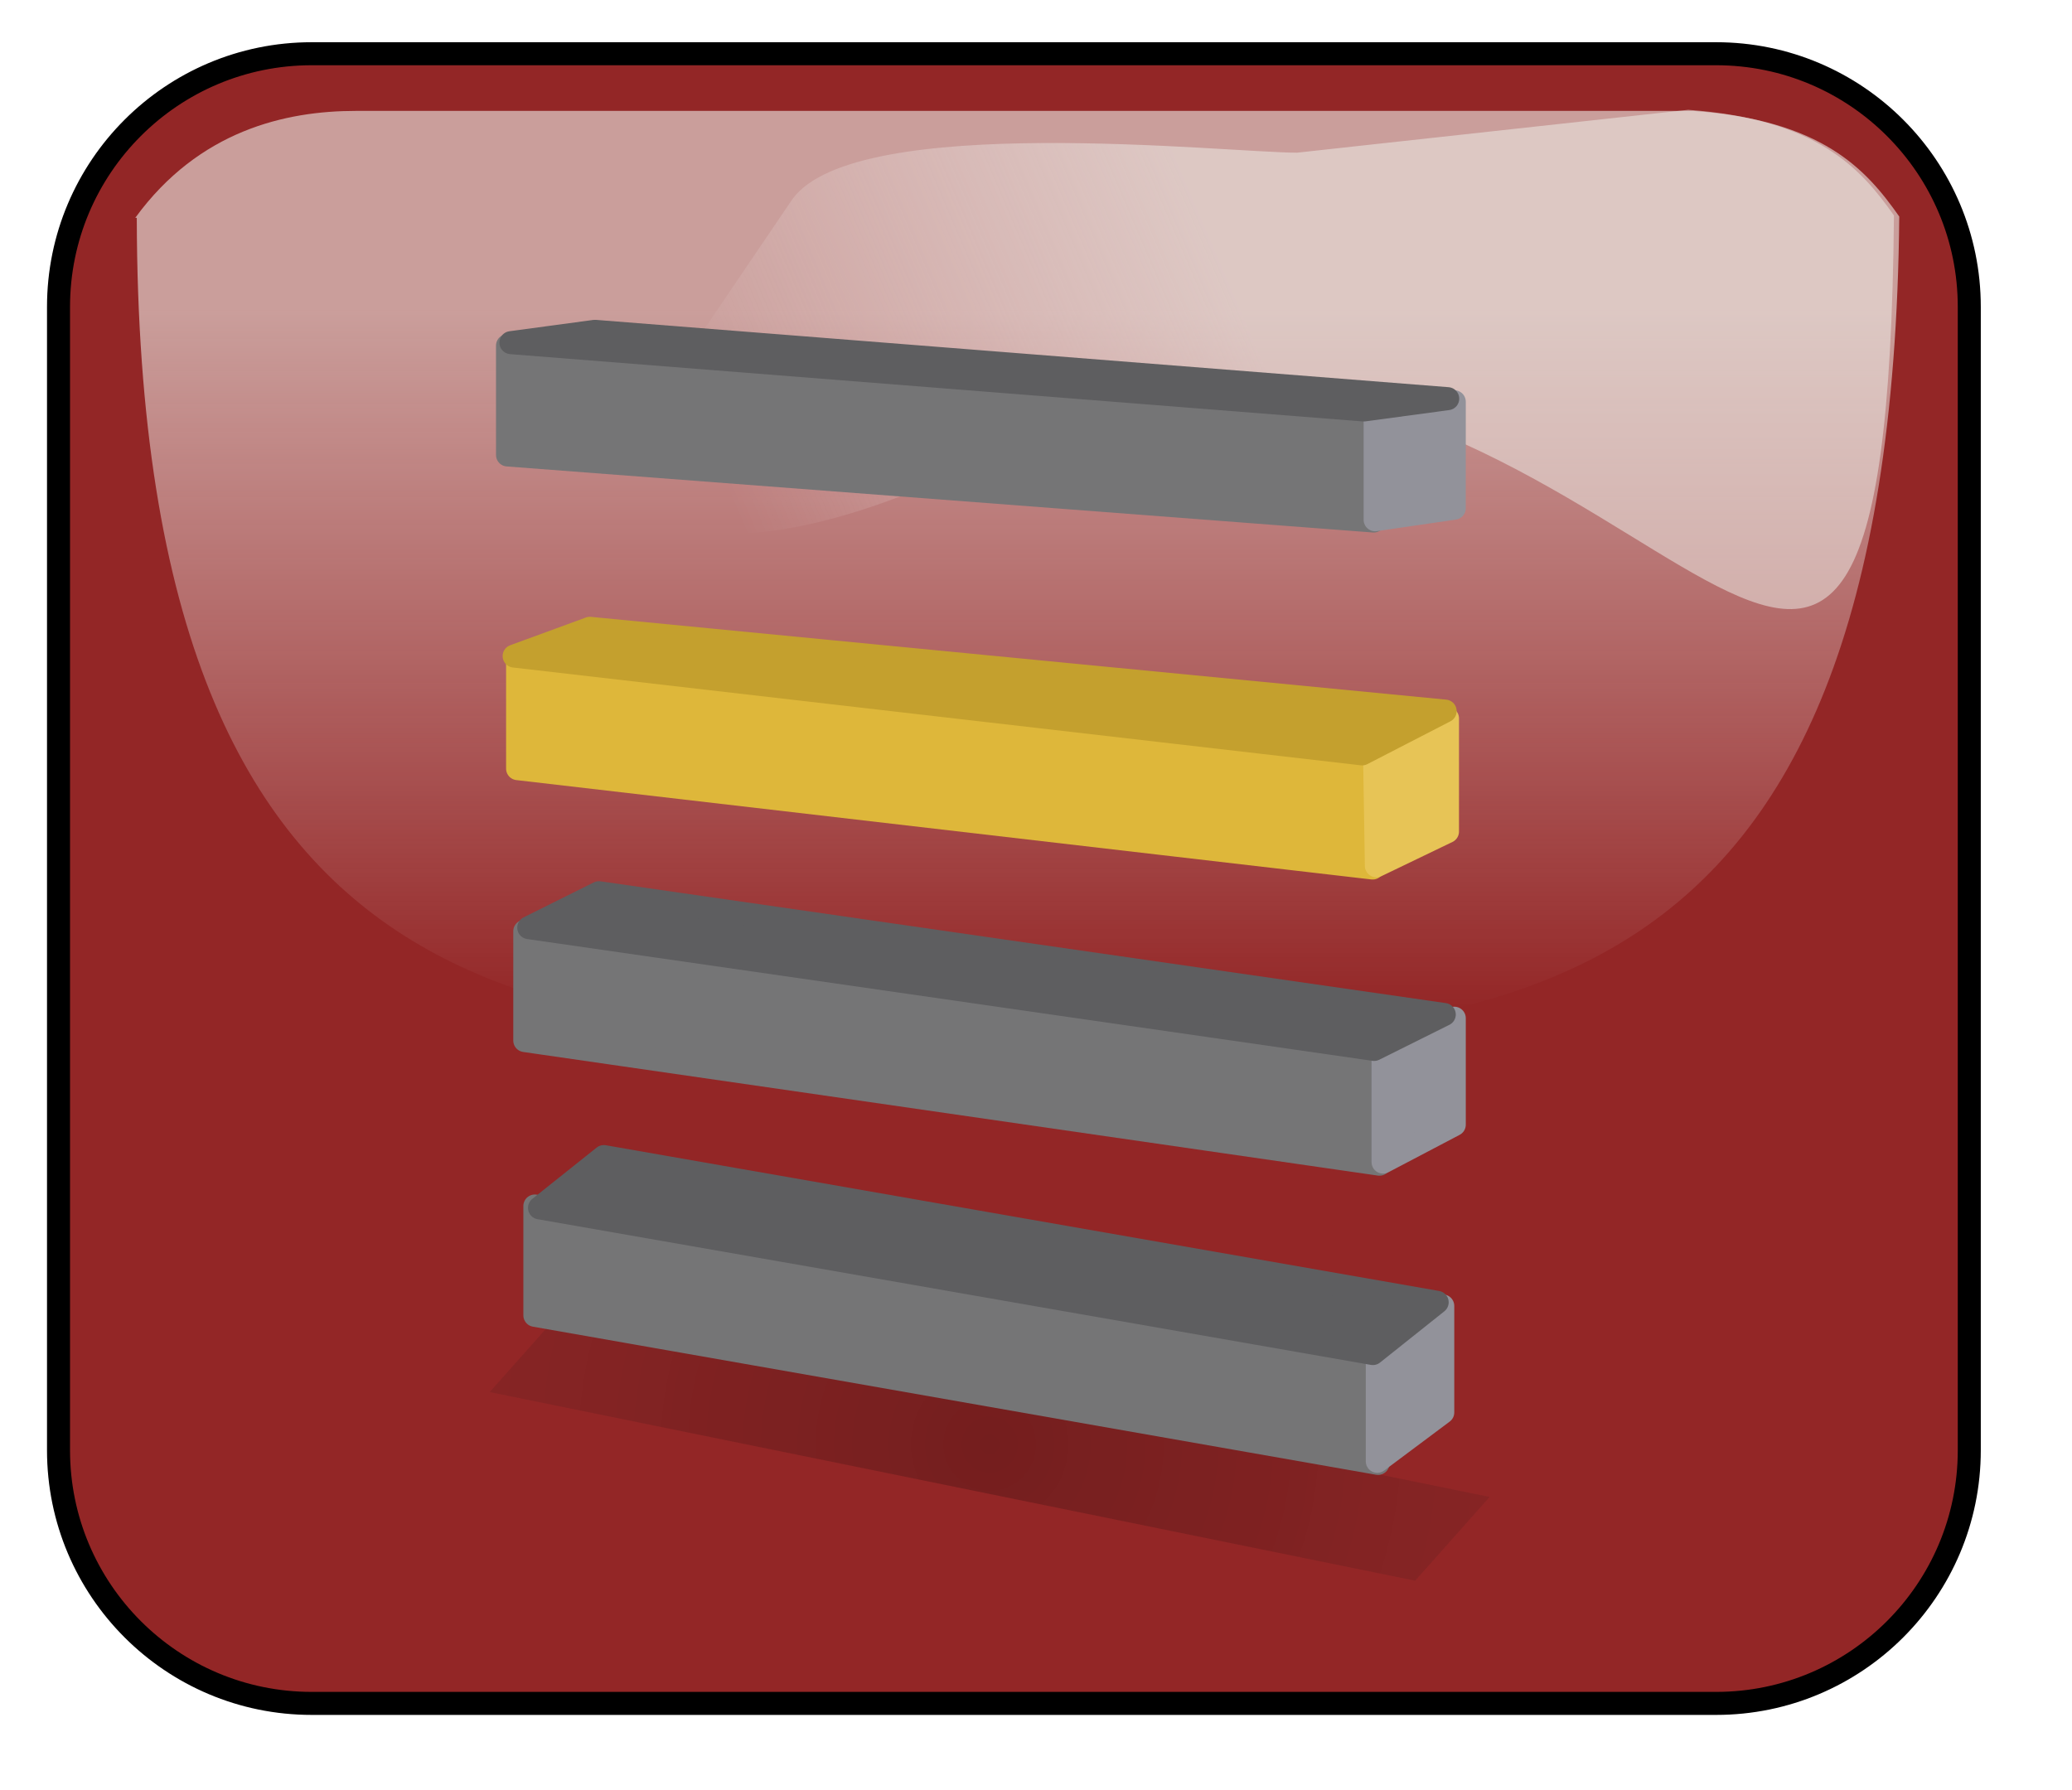
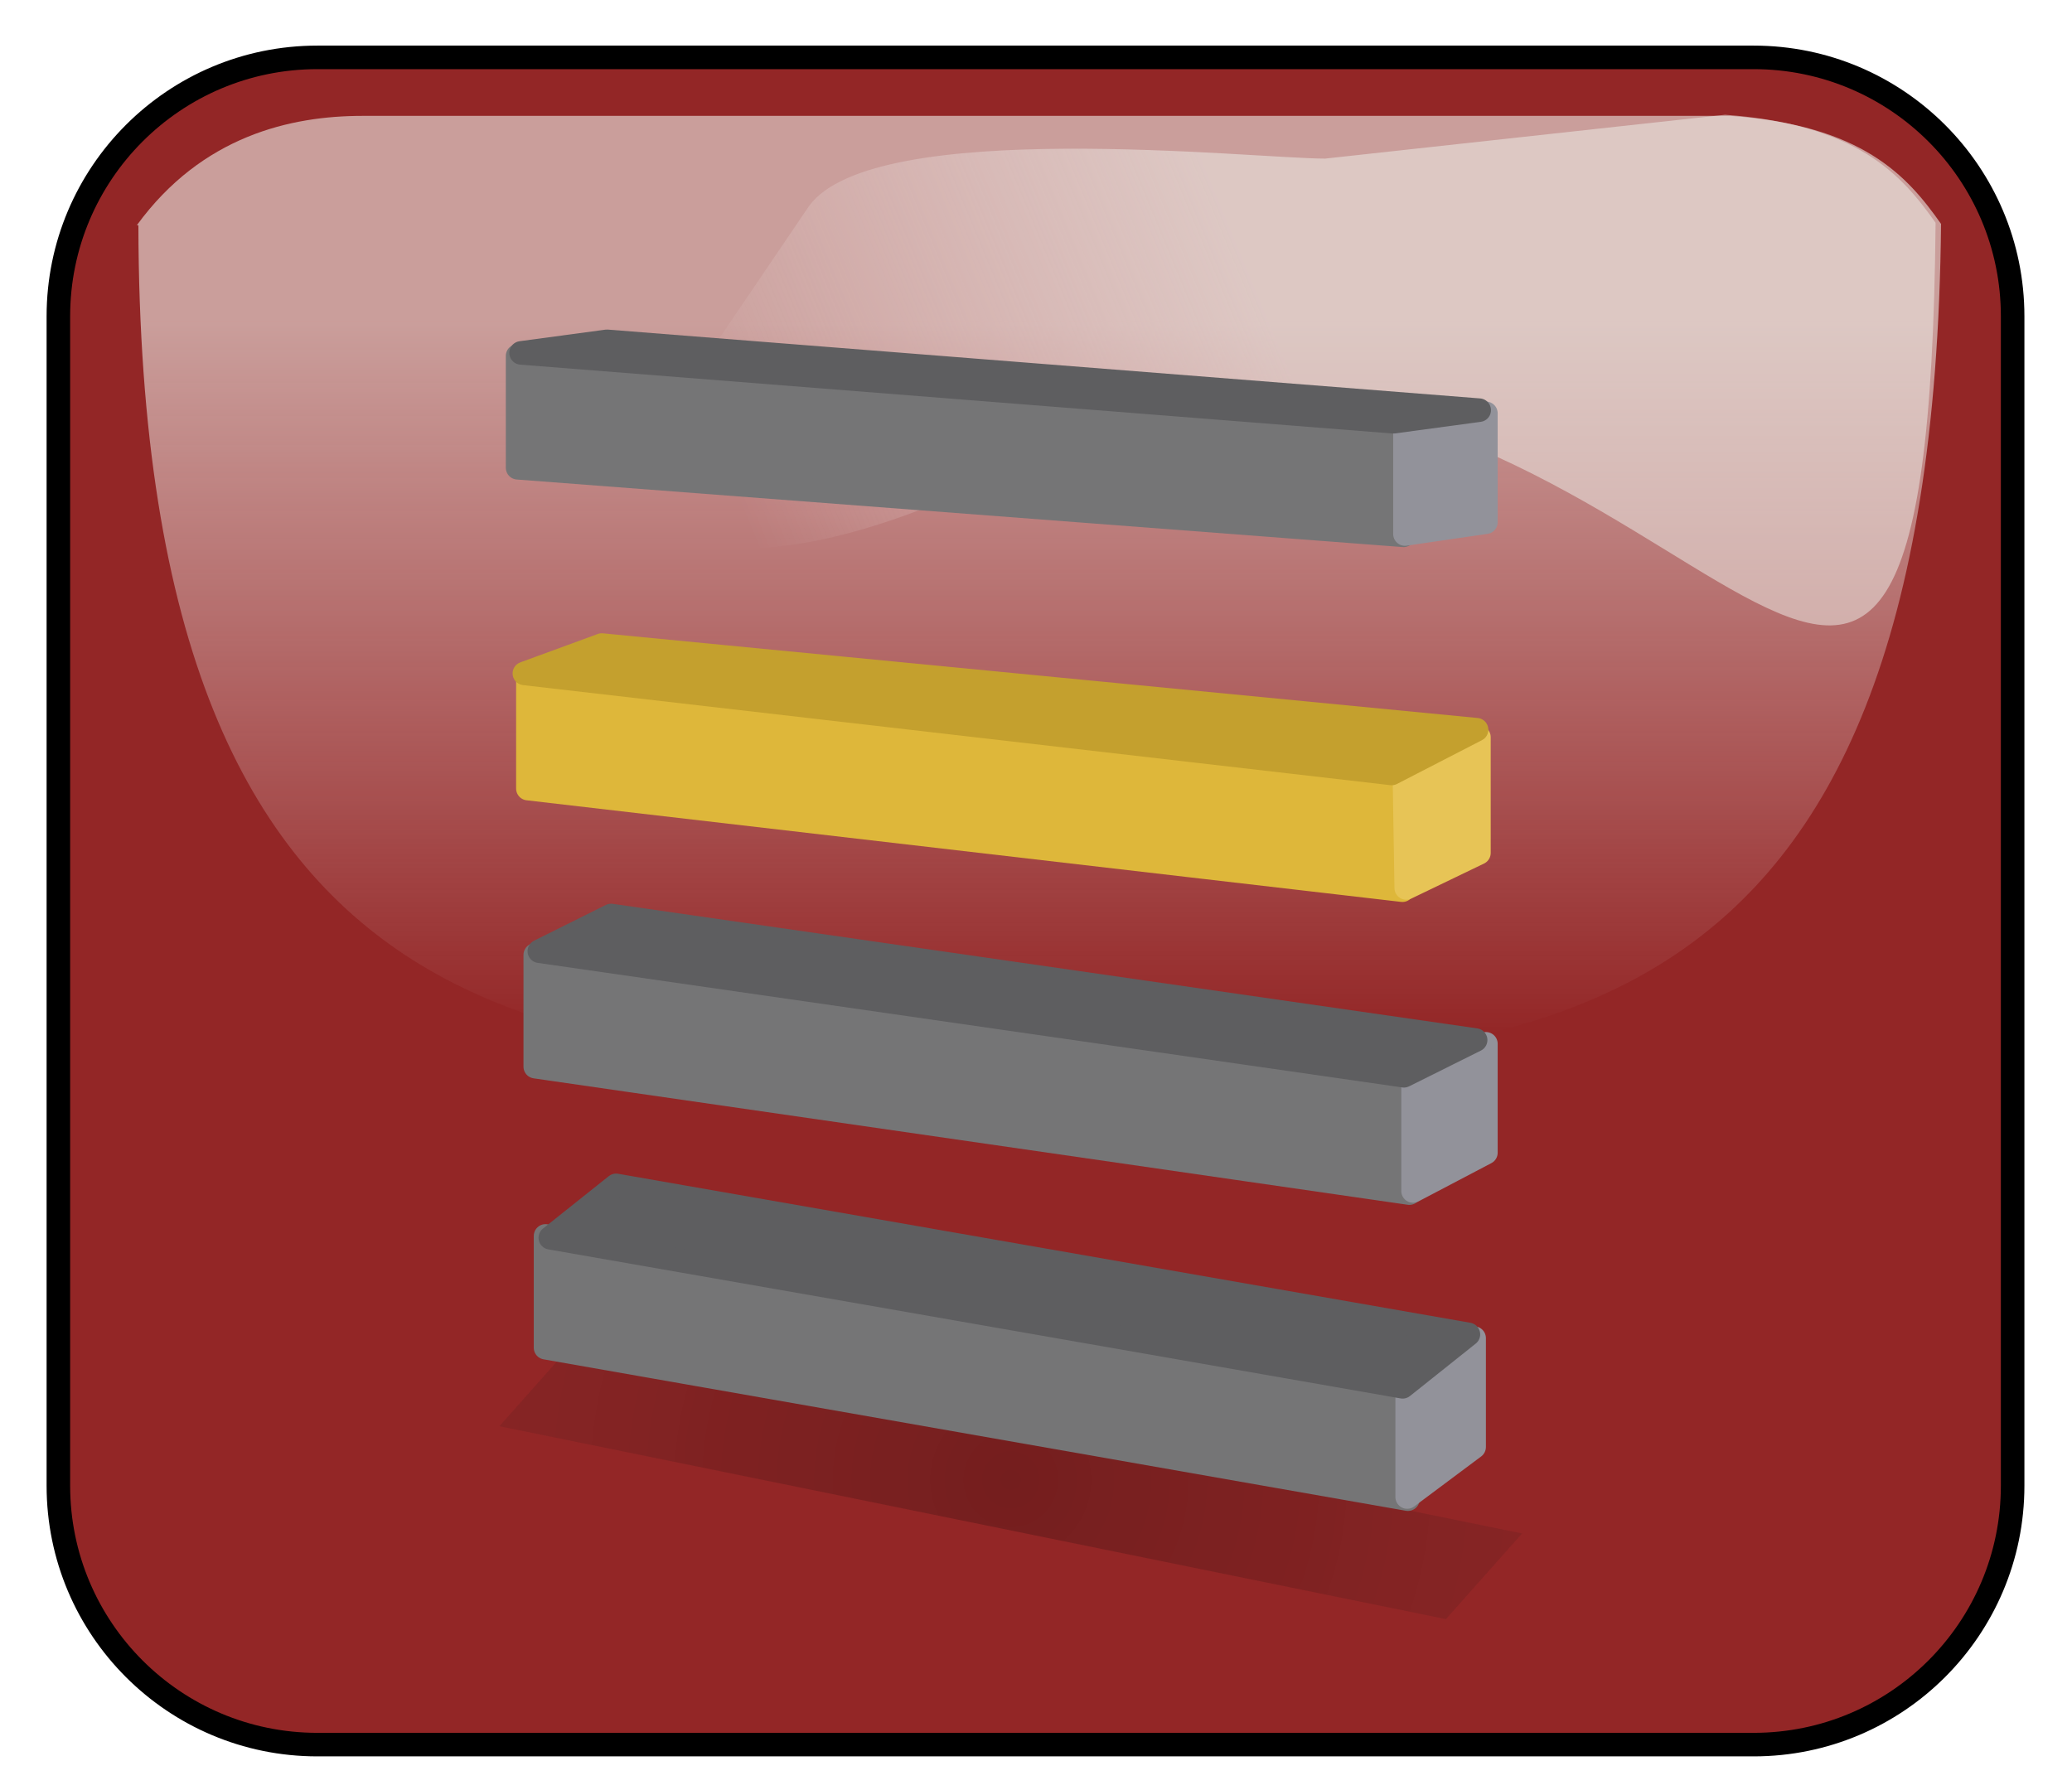
- <svg xmlns="http://www.w3.org/2000/svg" version="1.1" baseProfile="full" width="90" height="77.727" viewBox="0 0 90.00 77.73" enable-background="new 0 0 90.00 77.73" xml:space="preserve">
-   <path fill="#932626" fill-opacity="1" stroke-linejoin="round" stroke="#000000" stroke-opacity="1" d="M 13.54,2.334L 74.54,2.334C 80.615,2.334 85.54,7.259 85.54,13.334L 85.54,63.001C 85.54,69.076 80.615,74.001 74.54,74.001L 13.54,74.001C 7.465,74.001 2.54,69.076 2.54,63.001L 2.54,13.334C 2.54,7.259 7.465,2.334 13.54,2.334 Z " />
+ <svg xmlns="http://www.w3.org/2000/svg" version="1.1" baseProfile="full" width="88" height="76" viewBox="0 0 88.00 76.00" enable-background="new 0 0 88.00 76.00" xml:space="preserve">
+   <path fill="#932626" fill-opacity="1" stroke-linejoin="round" stroke="#000000" stroke-opacity="1" d="M 13.479,2.437L 74.479,2.437C 80.554,2.437 85.479,7.362 85.479,13.438L 85.479,63.104C 85.479,69.179 80.554,74.104 74.479,74.104L 13.479,74.104C 7.404,74.104 2.479,69.179 2.479,63.104L 2.479,13.438C 2.479,7.362 7.404,2.437 13.479,2.437 Z " />
  <linearGradient id="SVGID_Fill1_" gradientUnits="objectBoundingBox" x1="0.504" y1="-0.275" x2="2.054" y2="-0.275" gradientTransform="rotate(90 0.503869 -0.274908)">
    <stop offset="0.316" stop-color="#F0F1EC" stop-opacity="0.592" />
    <stop offset="0.8" stop-color="#FFFFFF" stop-opacity="0" />
  </linearGradient>
-   <path fill="url(#SVGID_Fill1_)" stroke-width="0.2" stroke-linejoin="round" d="M 73.56,4.818L 15.449,4.818C 12.415,4.818 8.641,5.665 5.874,9.463L 5.94,9.463C 6.005,45.062 24.106,45.183 44.483,45.183C 64.86,45.183 82.169,44.839 82.499,9.38L 82.499,9.408C 81.049,7.341 79.138,5.218 73.56,4.818 Z " />
+   <path fill="url(#SVGID_Fill1_)" stroke-width="0.2" stroke-linejoin="round" d="M 73.499,4.922L 15.388,4.922C 12.354,4.922 8.58,5.769 5.812,9.567L 5.878,9.567C 5.944,45.166 24.044,45.287 44.422,45.287C 64.799,45.287 82.108,44.942 82.438,9.483L 82.438,9.511C 80.988,7.444 79.077,5.322 73.499,4.922 Z " />
  <linearGradient id="SVGID_Fill2_" gradientUnits="objectBoundingBox" x1="0.94" y1="0.437" x2="2.525" y2="0.437" gradientTransform="rotate(170.5466 0.940186 0.437275)">
    <stop offset="0.274" stop-color="#F0F1EC" stop-opacity="0.502" />
    <stop offset="0.563" stop-color="#FFFFFF" stop-opacity="0" />
  </linearGradient>
-   <path fill="url(#SVGID_Fill2_)" stroke-width="0.2" stroke-linejoin="round" d="M 73.33,4.771L 56.342,6.633C 53.308,6.633 37.191,4.846 34.424,8.644L 26.342,20.56C 30.701,27.566 46.02,18.475 48.392,16.725C 72.023,13.708 81.939,44.792 82.268,9.333L 82.268,9.361C 80.819,7.294 78.908,5.172 73.33,4.771 Z " />
-   <path fill="#757576" fill-opacity="1" stroke-linejoin="round" stroke="#757576" stroke-opacity="1" d="M 22.044,15.015L 59.669,17.885L 59.669,22.635L 22.044,19.765L 22.044,15.015 Z " />
-   <radialGradient id="SVGID_Fill3_" cx="42.988" cy="62.754" r="22.218" gradientUnits="userSpaceOnUse">
+   <path fill="url(#SVGID_Fill2_)" stroke-width="0.2" stroke-linejoin="round" d="M 73.268,4.875L 56.281,6.737C 53.247,6.737 37.13,4.949 34.363,8.748L 26.281,20.664C 30.64,27.669 45.959,18.578 48.331,16.828C 71.962,13.812 81.877,44.896 82.207,9.437L 82.207,9.464C 80.757,7.398 78.847,5.275 73.268,4.875 Z " />
+   <path fill="#757576" fill-opacity="1" stroke-linejoin="round" stroke="#757576" stroke-opacity="1" d="M 21.983,15.118L 59.608,17.989L 59.608,22.739L 21.983,19.869L 21.983,15.118 Z " />
+   <radialGradient id="SVGID_Fill3_" cx="42.927" cy="62.857" r="22.218" gradientUnits="userSpaceOnUse">
    <stop offset="0" stop-color="#000000" stop-opacity="0.208" />
    <stop offset="1" stop-color="#111111" stop-opacity="0.098" />
  </radialGradient>
-   <path fill="url(#SVGID_Fill3_)" stroke-width="0.2" stroke-linejoin="round" d="M 24.505,56.838L 64.706,65.032L 61.471,68.67L 21.27,60.476L 24.505,56.838 Z " />
-   <path fill="#DEB73A" fill-opacity="1" stroke-linejoin="round" stroke="#DEB73A" stroke-opacity="1" d="M 22.482,28.642L 59.79,32.709L 59.624,37.709L 22.482,33.392L 22.482,28.642 Z " />
-   <path fill="#757576" fill-opacity="1" stroke-linejoin="round" stroke="#757576" stroke-opacity="1" d="M 22.794,40.455L 59.919,45.826L 59.919,50.576L 22.794,45.205L 22.794,40.455 Z " />
-   <path fill="#757576" fill-opacity="1" stroke-linejoin="round" stroke="#757576" stroke-opacity="1" d="M 23.232,52.392L 59.856,58.825L 59.856,63.575L 23.232,57.142L 23.232,52.392 Z " />
-   <path fill="#E7C456" fill-opacity="1" stroke-linejoin="round" stroke="#E7C456" stroke-opacity="1" d="M 59.707,32.792L 62.874,31.209L 62.874,36.126L 59.785,37.614L 59.707,32.792 Z " />
-   <path fill="#92929A" fill-opacity="1" stroke-linejoin="round" stroke="#92929A" stroke-opacity="1" d="M 60.075,45.859L 63.169,44.234L 63.169,48.859L 60.075,50.484L 60.075,45.859 Z " />
-   <path fill="#92929A" fill-opacity="1" stroke-linejoin="round" stroke="#92929A" stroke-opacity="1" d="M 59.825,58.859L 62.669,56.734L 62.669,61.359L 59.825,63.484L 59.825,58.859 Z " />
-   <path fill="#C4A02E" fill-opacity="1" stroke-linejoin="round" stroke="#C4A02E" stroke-opacity="1" d="M 25.619,27.296L 62.772,30.892L 59.165,32.751L 22.332,28.501L 25.619,27.296 Z " />
-   <path fill="#92929A" fill-opacity="1" stroke-linejoin="round" stroke="#92929A" stroke-opacity="1" d="M 59.731,17.955L 63.169,17.453L 63.169,22.078L 59.731,22.58L 59.731,17.955 Z " />
-   <path fill="#5E5E60" fill-opacity="1" stroke-linejoin="round" stroke="#5E5E60" stroke-opacity="1" d="M 25.838,14.394L 62.884,17.319L 59.238,17.811L 22.192,14.886L 25.838,14.394 Z " />
-   <path fill="#5E5E60" fill-opacity="1" stroke-linejoin="round" stroke="#5E5E60" stroke-opacity="1" d="M 26.014,38.782L 62.734,44.073L 59.687,45.591L 22.967,40.3L 26.014,38.782 Z " />
-   <path fill="#5E5E60" fill-opacity="1" stroke-linejoin="round" stroke="#5E5E60" stroke-opacity="1" d="M 26.228,50.245L 62.426,56.576L 59.632,58.803L 23.434,52.473L 26.228,50.245 Z " />
+   <path fill="url(#SVGID_Fill3_)" stroke-width="0.2" stroke-linejoin="round" d="M 24.444,56.941L 64.645,65.135L 61.41,68.773L 21.209,60.58L 24.444,56.941 Z " />
+   <path fill="#DEB73A" fill-opacity="1" stroke-linejoin="round" stroke="#DEB73A" stroke-opacity="1" d="M 22.42,28.746L 59.729,32.812L 59.562,37.812L 22.42,33.496L 22.42,28.746 Z " />
+   <path fill="#757576" fill-opacity="1" stroke-linejoin="round" stroke="#757576" stroke-opacity="1" d="M 22.733,40.558L 59.858,45.929L 59.858,50.679L 22.733,45.308L 22.733,40.558 Z " />
+   <path fill="#757576" fill-opacity="1" stroke-linejoin="round" stroke="#757576" stroke-opacity="1" d="M 23.17,52.496L 59.795,58.929L 59.795,63.679L 23.17,57.246L 23.17,52.496 Z " />
+   <path fill="#E7C456" fill-opacity="1" stroke-linejoin="round" stroke="#E7C456" stroke-opacity="1" d="M 59.646,32.896L 62.812,31.312L 62.812,36.229L 59.724,37.717L 59.646,32.896 Z " />
+   <path fill="#92929A" fill-opacity="1" stroke-linejoin="round" stroke="#92929A" stroke-opacity="1" d="M 60.014,45.962L 63.108,44.337L 63.108,48.962L 60.014,50.587L 60.014,45.962 Z " />
+   <path fill="#92929A" fill-opacity="1" stroke-linejoin="round" stroke="#92929A" stroke-opacity="1" d="M 59.764,58.962L 62.608,56.838L 62.608,61.463L 59.764,63.587L 59.764,58.962 Z " />
+   <path fill="#C4A02E" fill-opacity="1" stroke-linejoin="round" stroke="#C4A02E" stroke-opacity="1" d="M 25.558,27.399L 62.711,30.995L 59.104,32.854L 22.271,28.604L 25.558,27.399 Z " />
+   <path fill="#92929A" fill-opacity="1" stroke-linejoin="round" stroke="#92929A" stroke-opacity="1" d="M 59.67,18.058L 63.108,17.556L 63.108,22.181L 59.67,22.683L 59.67,18.058 Z " />
+   <path fill="#5E5E60" fill-opacity="1" stroke-linejoin="round" stroke="#5E5E60" stroke-opacity="1" d="M 25.777,14.498L 62.823,17.422L 59.177,17.915L 22.131,14.99L 25.777,14.498 Z " />
+   <path fill="#5E5E60" fill-opacity="1" stroke-linejoin="round" stroke="#5E5E60" stroke-opacity="1" d="M 25.953,38.886L 62.672,44.177L 59.625,45.695L 22.906,40.404L 25.953,38.886 Z " />
+   <path fill="#5E5E60" fill-opacity="1" stroke-linejoin="round" stroke="#5E5E60" stroke-opacity="1" d="M 26.167,50.349L 62.365,56.679L 59.571,58.907L 23.373,52.576L 26.167,50.349 Z " />
</svg>
